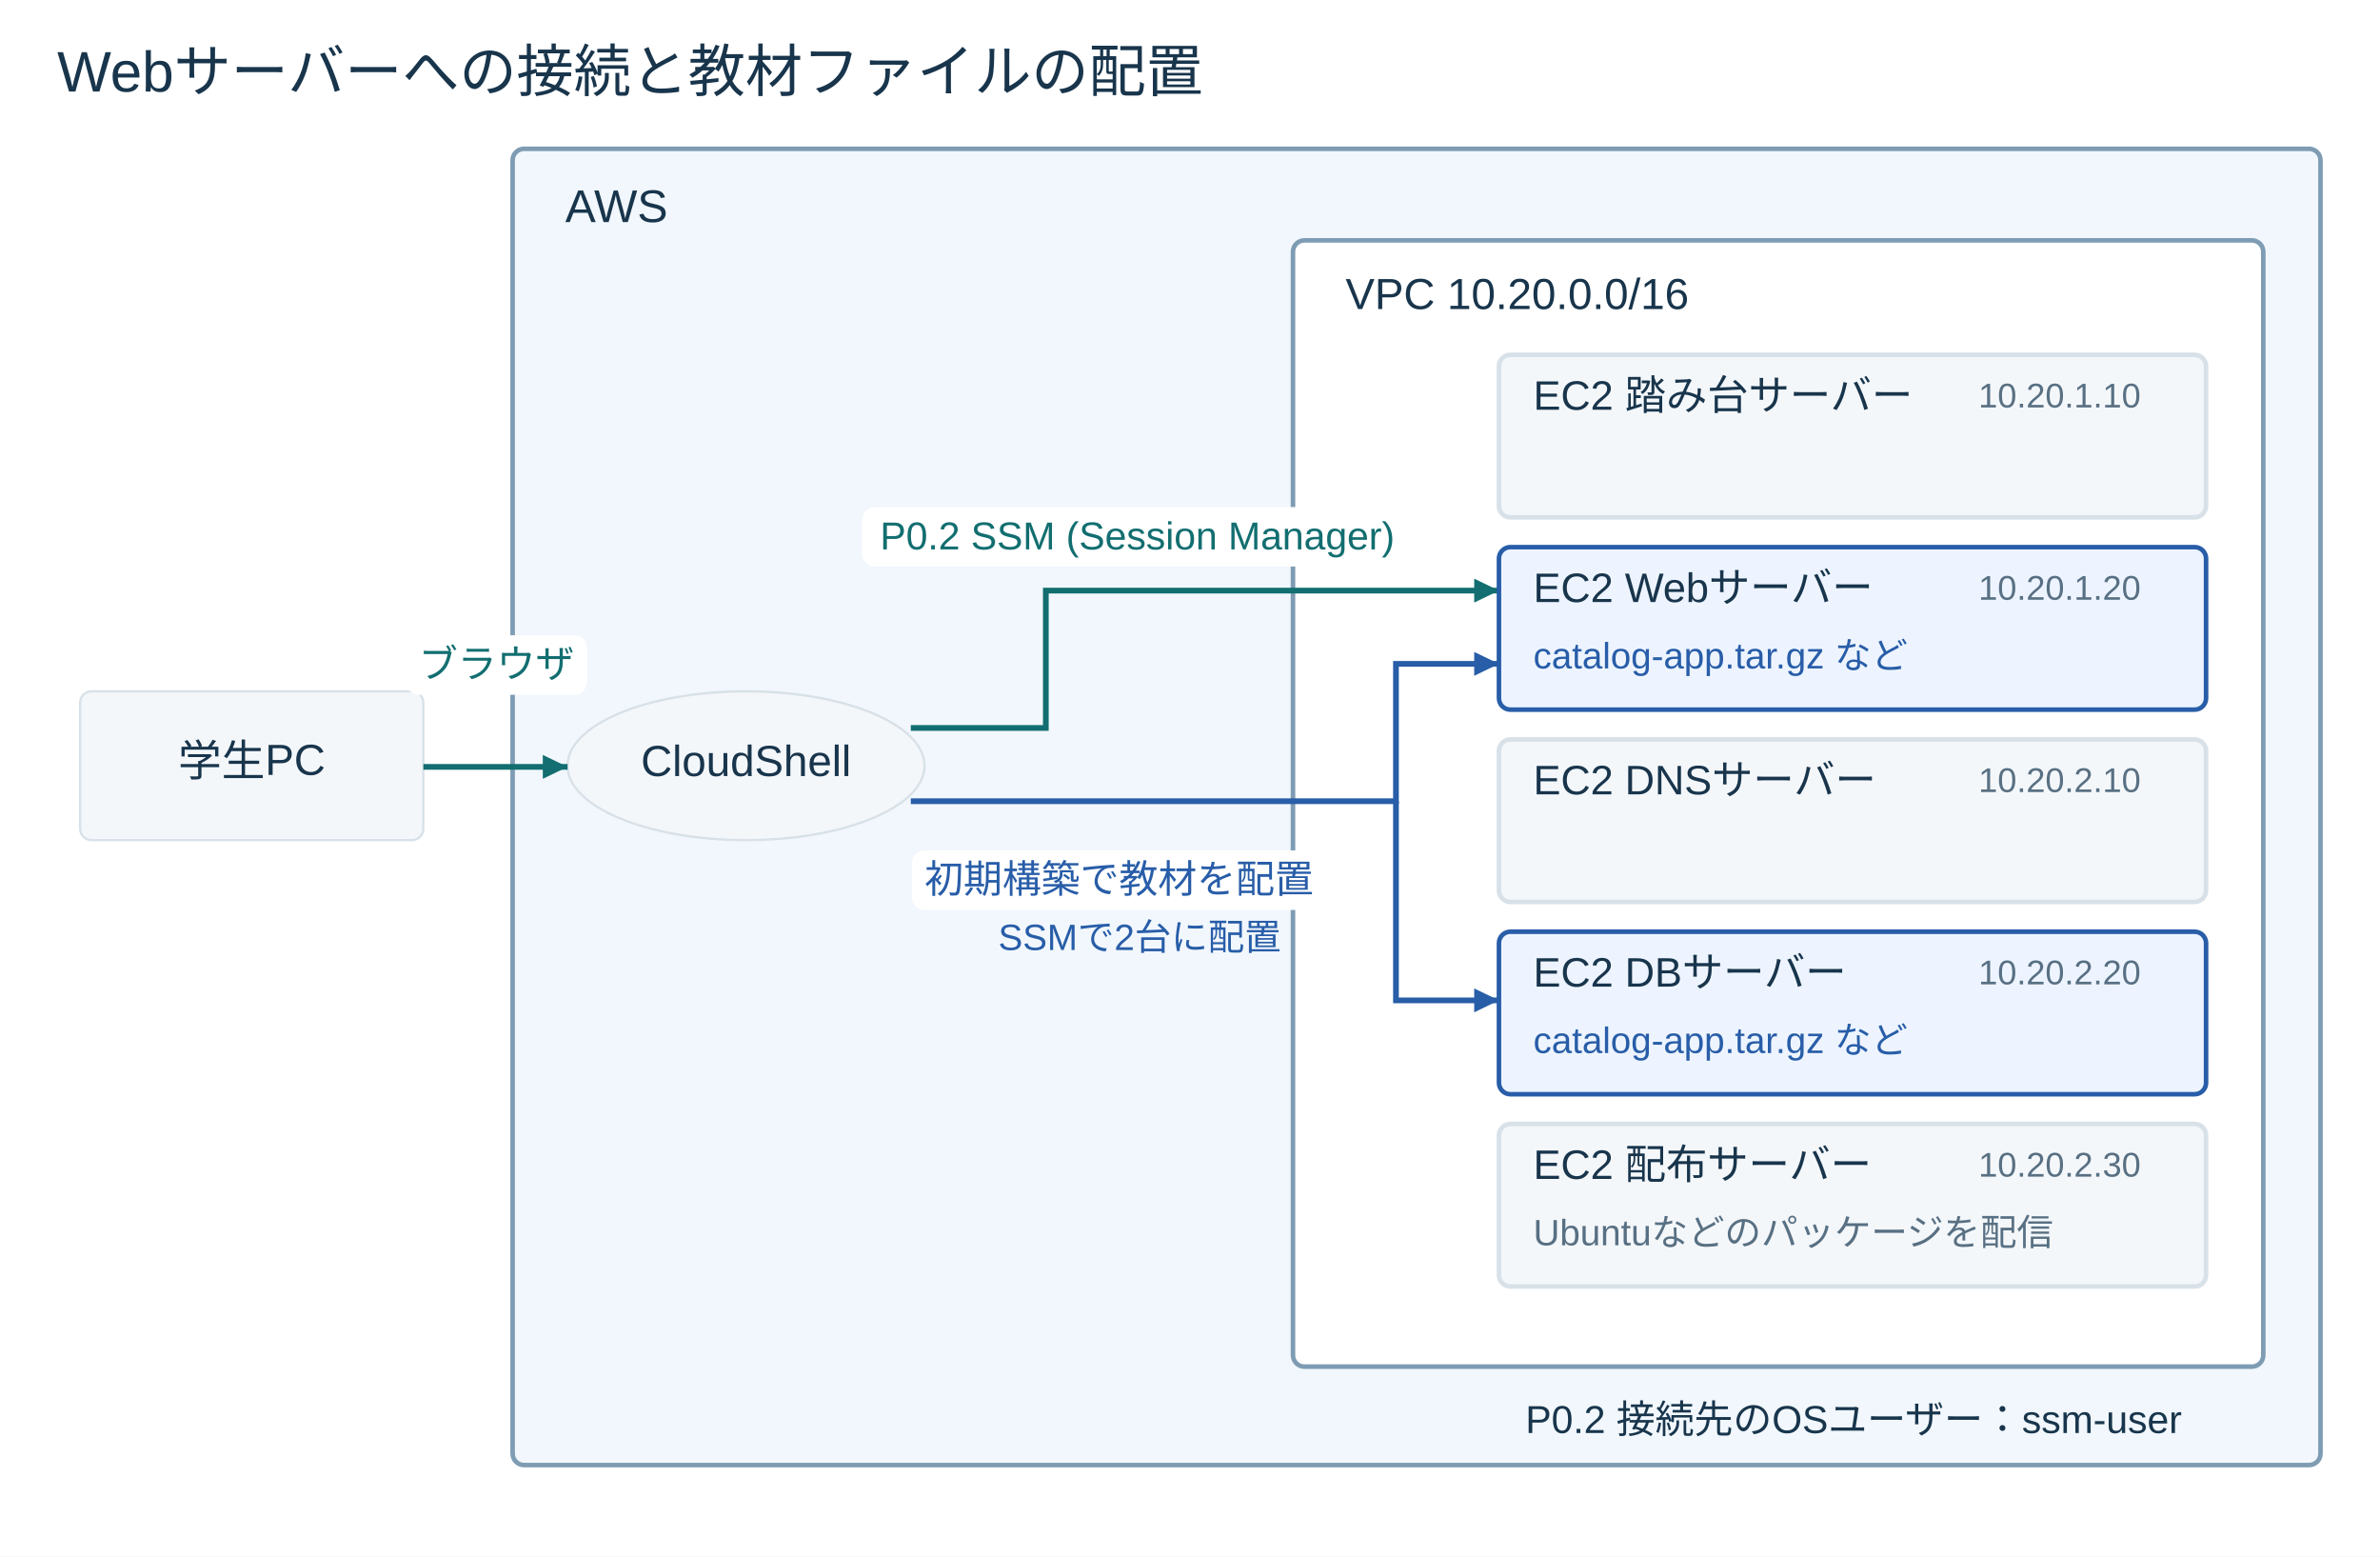
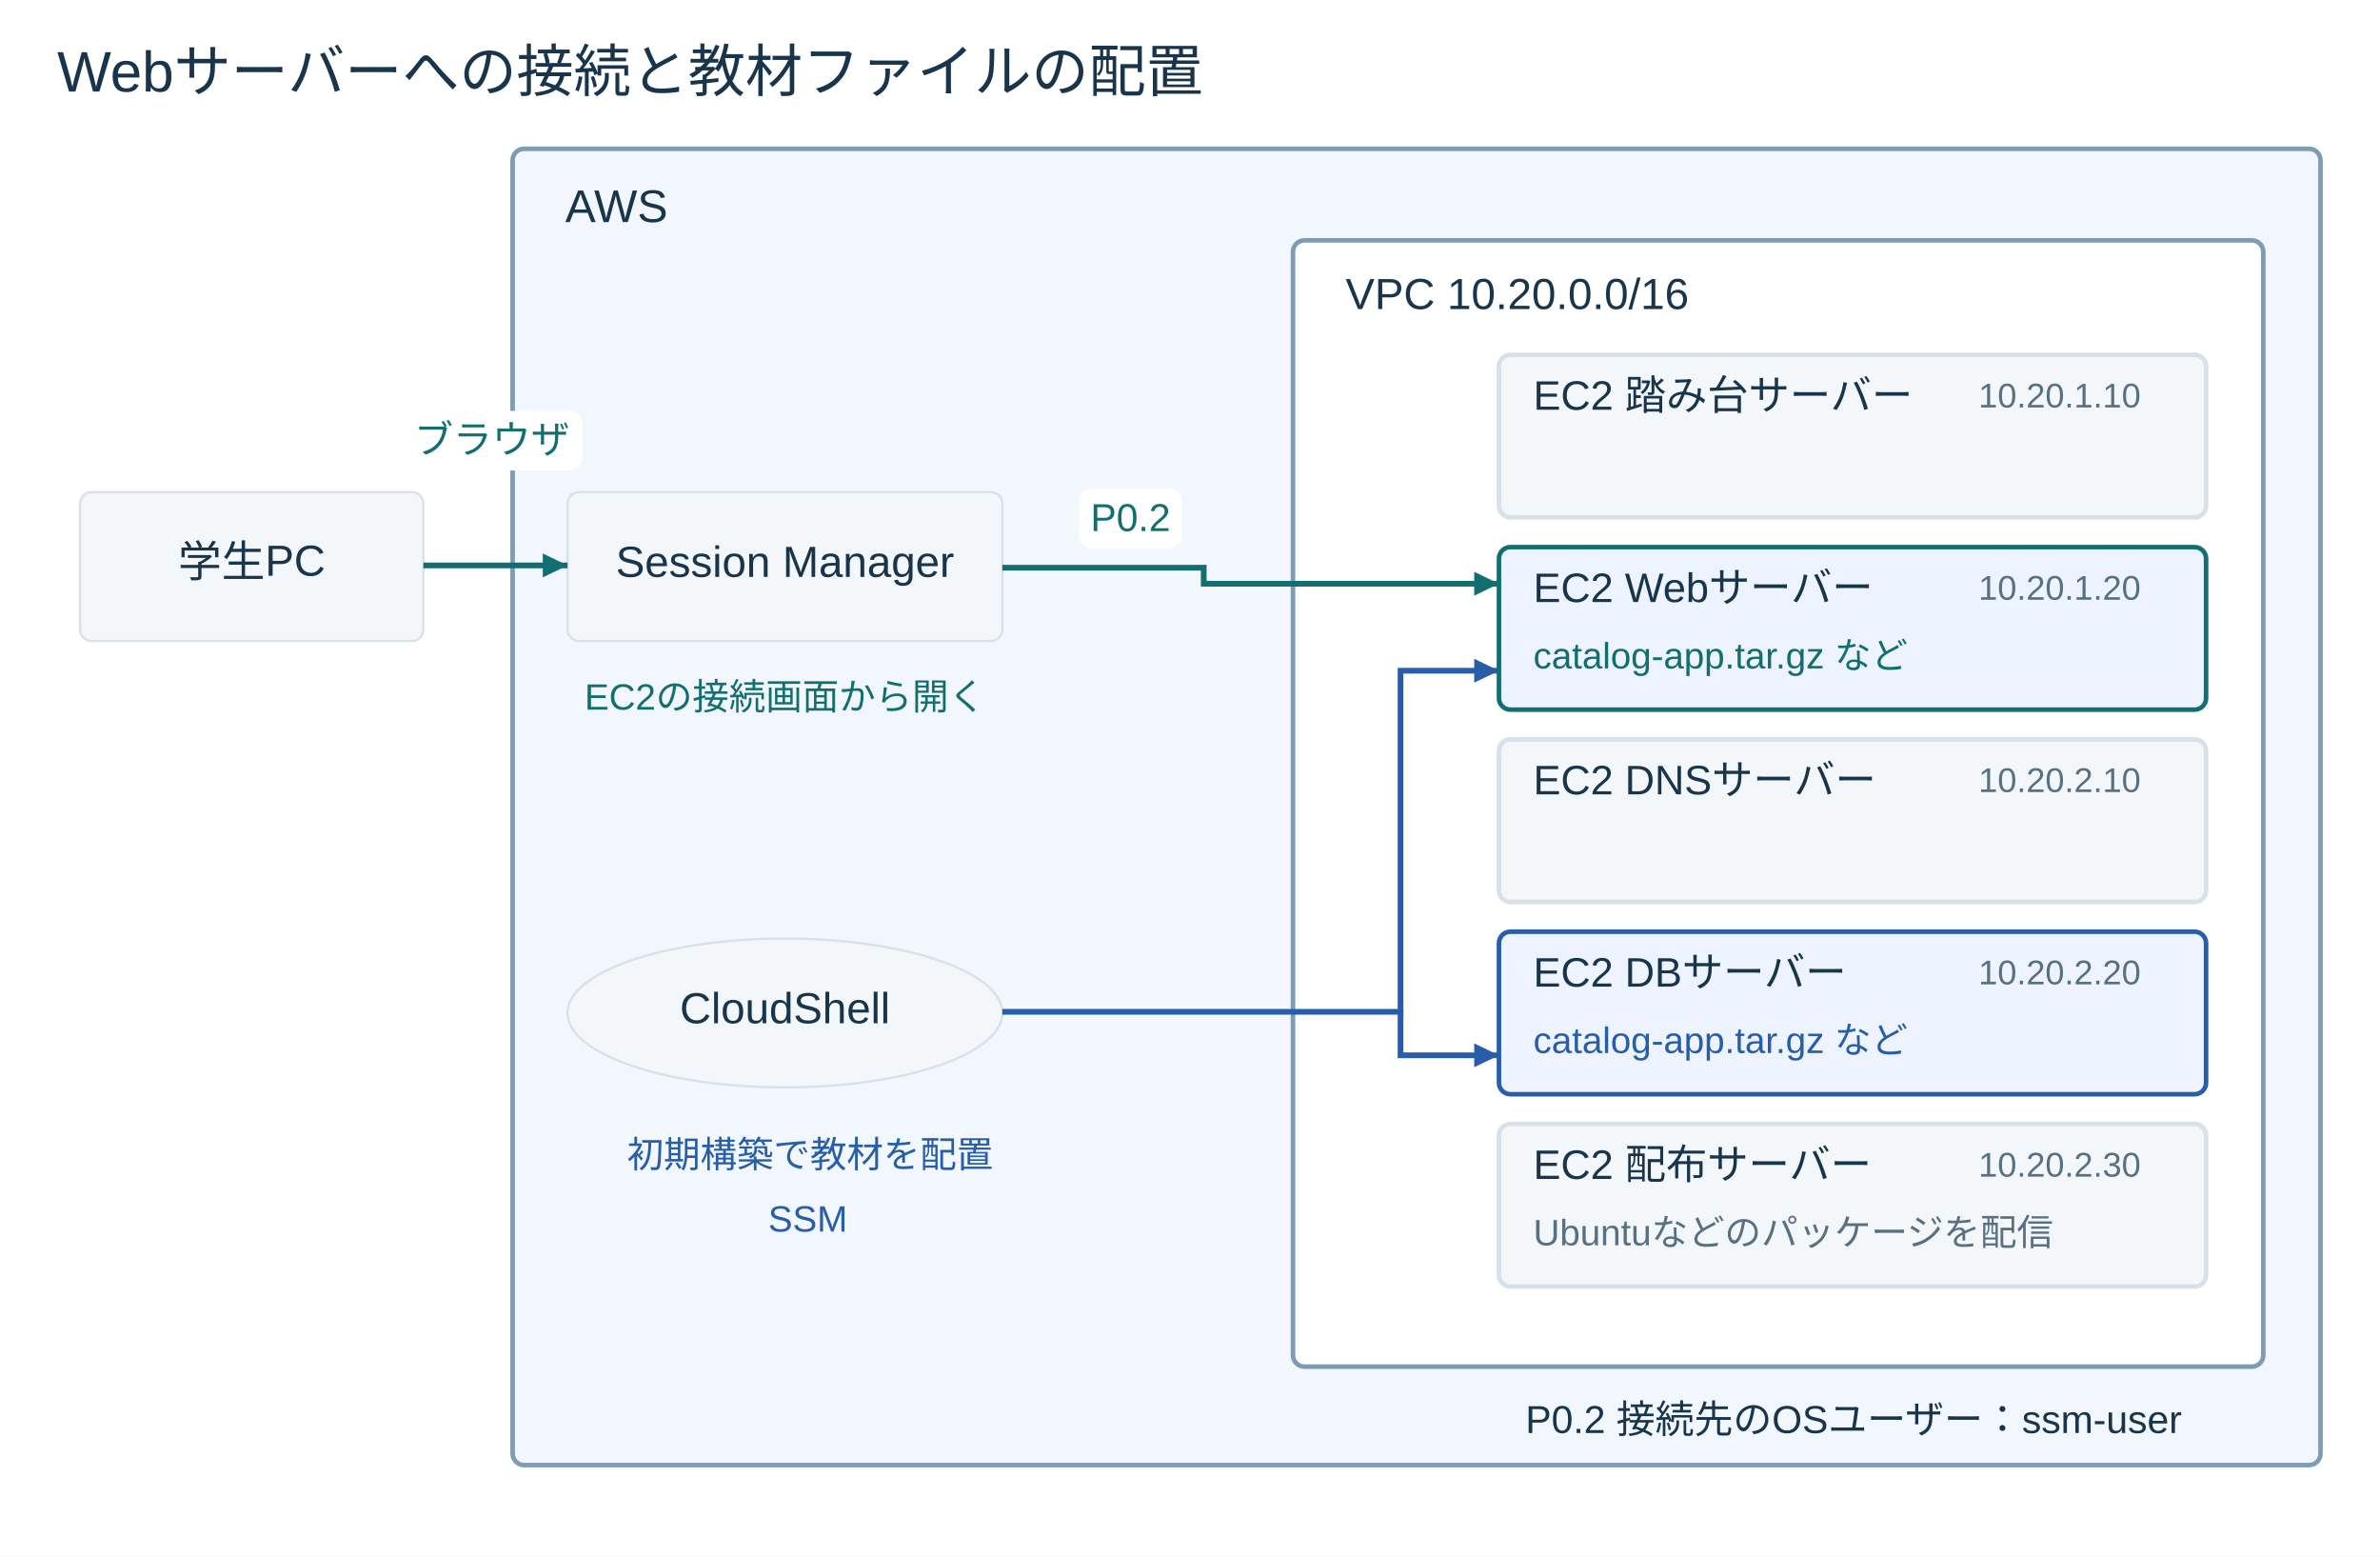
<svg xmlns="http://www.w3.org/2000/svg" width="1040" height="680" viewBox="0 0 1040 680" role="img">
  <rect width="1040" height="680" fill="white" />
  <text x="25" y="40" font-size="25" font-family="Arial,MS Gothic,sans-serif" fill="#18354c">Webサーバーへの接続と教材ファイルの配置</text>
  <rect x="224" y="65" width="790" height="575" rx="5" fill="#f1f7fc" stroke="#7e9cb3" stroke-width="2" />
  <text x="247" y="97" font-size="20" font-family="Arial,MS Gothic,sans-serif" fill="#18354c">AWS</text>
  <rect x="565" y="105" width="424" height="492" rx="5" fill="white" stroke="#7e9cb3" stroke-width="2" />
  <text x="588" y="135" font-size="19" font-family="Arial,MS Gothic,sans-serif" fill="#18354c">VPC  10.20.0.0/16</text>
-   <rect x="35" y="302" width="150" height="65" rx="5" fill="#f4f7fa" stroke="#d8e1e8" stroke-width="1" />
-   <text x="110.0" y="339" font-size="19" font-family="Arial,MS Gothic,sans-serif" fill="#18354c" text-anchor="middle">学生PC</text>
-   <ellipse cx="326.0" cy="334.5" rx="78.0" ry="32.5" fill="#f4f7fa" stroke="#d8e1e8" stroke-width="1" />
-   <text x="326.0" y="339" font-size="19" font-family="Arial,MS Gothic,sans-serif" fill="#18354c" text-anchor="middle">CloudShell</text>
-   <polyline points="185,335 248,335" fill="none" stroke="#126e70" stroke-width="2.5" />
-   <polygon points="248.00,335.00 237.19,340.22 237.19,329.78" fill="#126e70" />
-   <rect x="178.0" y="278" width="78.0" height="25" rx="5" fill="white" stroke="white" stroke-width="1" />
-   <text x="217" y="296" font-size="17" font-family="Arial,MS Gothic,sans-serif" fill="#126e70" text-anchor="middle">ブラウザ</text>
-   <polyline points="398,318 457,318 457,258 655,258" fill="none" stroke="#126e70" stroke-width="2.5" />
-   <polygon points="655.00,258.00 644.19,263.22 644.19,252.78" fill="#126e70" />
-   <rect x="377.25" y="222" width="239.5" height="25" rx="5" fill="white" stroke="white" stroke-width="1" />
-   <text x="497" y="240" font-size="17" font-family="Arial,MS Gothic,sans-serif" fill="#126e70" text-anchor="middle">P0.2  SSM (Session Manager)</text>
-   <polyline points="398,350 610,350 610,290 655,290" fill="none" stroke="#285da8" stroke-width="2.5" />
-   <polygon points="655.00,290.00 644.19,295.22 644.19,284.78" fill="#285da8" />
-   <polyline points="610,350 610,437 655,437" fill="none" stroke="#285da8" stroke-width="2.5" />
-   <polygon points="655.00,437.00 644.19,442.22 644.19,431.78" fill="#285da8" />
-   <rect x="399.0" y="372" width="180.0" height="25" rx="5" fill="white" stroke="white" stroke-width="1" />
-   <text x="489" y="390" font-size="17" font-family="Arial,MS Gothic,sans-serif" fill="#285da8" text-anchor="middle">初期構築で教材を配置</text>
-   <text x="498" y="415" font-size="16" font-family="Arial,MS Gothic,sans-serif" fill="#285da8" text-anchor="middle">SSMで2台に配置</text>
+   <rect x="35" y="215" width="150" height="65" rx="5" fill="#f4f7fa" stroke="#d8e1e8" stroke-width="1" />
+   <text x="110.0" y="252" font-size="19" font-family="Arial,MS Gothic,sans-serif" fill="#18354c" text-anchor="middle">学生PC</text>
+   <rect x="248" y="215" width="190" height="65" rx="5" fill="#f4f7fa" stroke="#d8e1e8" stroke-width="1" />
+   <text x="343.0" y="252" font-size="19" font-family="Arial,MS Gothic,sans-serif" fill="#18354c" text-anchor="middle">Session Manager</text>
+   <ellipse cx="343.0" cy="442.5" rx="95.0" ry="32.5" fill="#f4f7fa" stroke="#d8e1e8" stroke-width="1" />
+   <text x="343.0" y="447" font-size="19" font-family="Arial,MS Gothic,sans-serif" fill="#18354c" text-anchor="middle">CloudShell</text>
+   <polyline points="185,247 248,247" fill="none" stroke="#126e70" stroke-width="2.5" />
+   <polygon points="248.00,247.00 237.19,252.22 237.19,241.78" fill="#126e70" />
+   <rect x="176.0" y="180" width="78.0" height="25" rx="5" fill="white" stroke="white" stroke-width="1" />
+   <text x="215" y="198" font-size="17" font-family="Arial,MS Gothic,sans-serif" fill="#126e70" text-anchor="middle">ブラウザ</text>
+   <text x="343" y="310" font-size="16" font-family="Arial,MS Gothic,sans-serif" fill="#126e70" text-anchor="middle">EC2の接続画面から開く</text>
+   <polyline points="438,442 612,442 612,293 655,293" fill="none" stroke="#285da8" stroke-width="2.5" />
+   <polygon points="655.00,293.00 644.19,298.22 644.19,287.78" fill="#285da8" />
+   <polyline points="612,442 612,461 655,461" fill="none" stroke="#285da8" stroke-width="2.5" />
+   <polygon points="655.00,461.00 644.19,466.22 644.19,455.78" fill="#285da8" />
+   <text x="354" y="510" font-size="16" font-family="Arial,MS Gothic,sans-serif" fill="#285da8" text-anchor="middle">初期構築で教材を配置</text>
+   <text x="353" y="538" font-size="16" font-family="Arial,MS Gothic,sans-serif" fill="#285da8" text-anchor="middle">SSM</text>
+   <polyline points="438,248 526,248 526,255 655,255" fill="none" stroke="#126e70" stroke-width="2.5" />
+   <polygon points="655.00,255.00 644.19,260.22 644.19,249.78" fill="#126e70" />
+   <rect x="472.0" y="214" width="44.0" height="25" rx="5" fill="white" stroke="white" stroke-width="1" />
+   <text x="494" y="232" font-size="17" font-family="Arial,MS Gothic,sans-serif" fill="#126e70" text-anchor="middle">P0.2</text>
  <rect x="655" y="155" width="309" height="71" rx="5" fill="#f4f7fa" stroke="#d8e1e8" stroke-width="2" />
  <text x="670" y="179" font-size="18" font-family="Arial,MS Gothic,sans-serif" fill="#18354c">EC2 踏み台サーバー</text>
  <text x="900" y="178" font-size="15" font-family="Arial,MS Gothic,sans-serif" fill="#587083" text-anchor="middle">10.20.1.10</text>
-   <rect x="655" y="239" width="309" height="71" rx="5" fill="#edf4ff" stroke="#285da8" stroke-width="2" />
+   <rect x="655" y="239" width="309" height="71" rx="5" fill="#edf4ff" stroke="#126e70" stroke-width="2" />
  <text x="670" y="263" font-size="18" font-family="Arial,MS Gothic,sans-serif" fill="#18354c">EC2 Webサーバー</text>
  <text x="900" y="262" font-size="15" font-family="Arial,MS Gothic,sans-serif" fill="#587083" text-anchor="middle">10.20.1.20</text>
-   <text x="670" y="292" font-size="16" font-family="Arial,MS Gothic,sans-serif" fill="#285da8">catalog-app.tar.gz など</text>
+   <text x="670" y="292" font-size="16" font-family="Arial,MS Gothic,sans-serif" fill="#126e70">catalog-app.tar.gz など</text>
  <rect x="655" y="323" width="309" height="71" rx="5" fill="#f4f7fa" stroke="#d8e1e8" stroke-width="2" />
  <text x="670" y="347" font-size="18" font-family="Arial,MS Gothic,sans-serif" fill="#18354c">EC2 DNSサーバー</text>
  <text x="900" y="346" font-size="15" font-family="Arial,MS Gothic,sans-serif" fill="#587083" text-anchor="middle">10.20.2.10</text>
  <rect x="655" y="407" width="309" height="71" rx="5" fill="#edf4ff" stroke="#285da8" stroke-width="2" />
  <text x="670" y="431" font-size="18" font-family="Arial,MS Gothic,sans-serif" fill="#18354c">EC2 DBサーバー</text>
  <text x="900" y="430" font-size="15" font-family="Arial,MS Gothic,sans-serif" fill="#587083" text-anchor="middle">10.20.2.20</text>
  <text x="670" y="460" font-size="16" font-family="Arial,MS Gothic,sans-serif" fill="#285da8">catalog-app.tar.gz など</text>
  <rect x="655" y="491" width="309" height="71" rx="5" fill="#f4f7fa" stroke="#d8e1e8" stroke-width="2" />
  <text x="670" y="515" font-size="18" font-family="Arial,MS Gothic,sans-serif" fill="#18354c">EC2 配布サーバー</text>
  <text x="900" y="514" font-size="15" font-family="Arial,MS Gothic,sans-serif" fill="#587083" text-anchor="middle">10.20.2.30</text>
  <text x="670" y="544" font-size="16" font-family="Arial,MS Gothic,sans-serif" fill="#587083">Ubuntuなどのパッケージを配信</text>
  <text x="810" y="626" font-size="17" font-family="Arial,MS Gothic,sans-serif" fill="#18354c" text-anchor="middle">P0.2  接続先のOSユーザー：ssm-user</text>
</svg>
